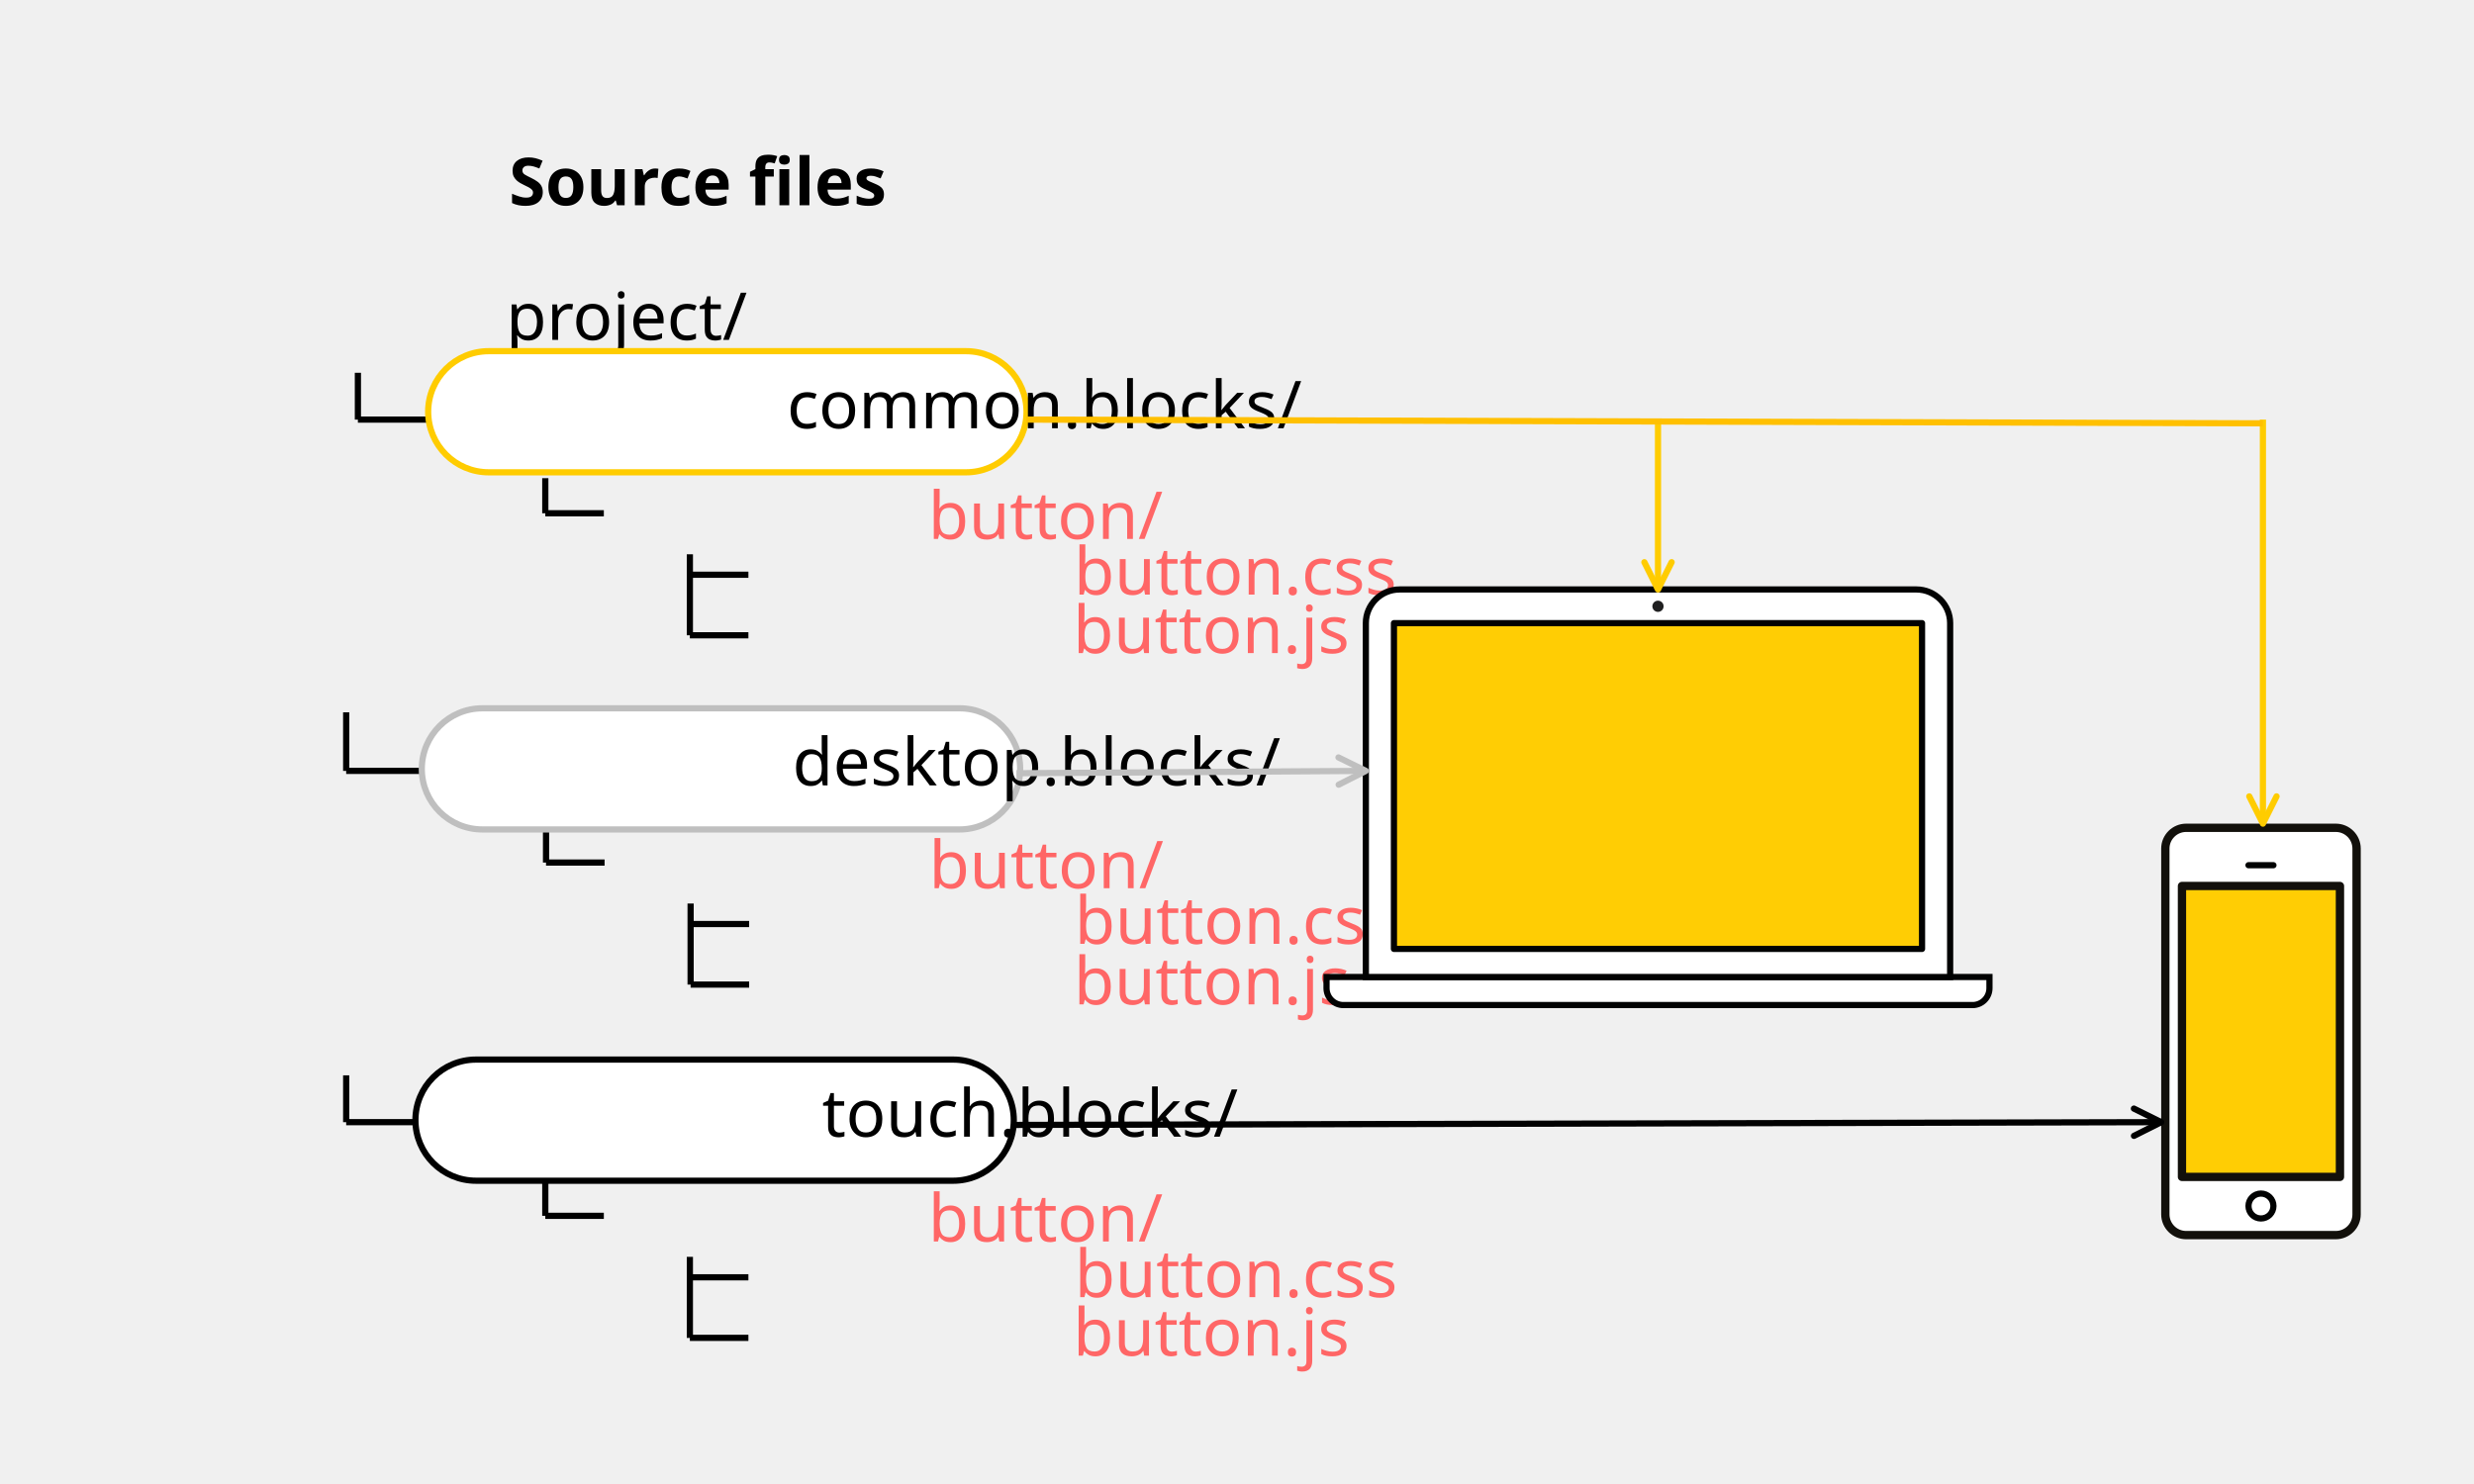
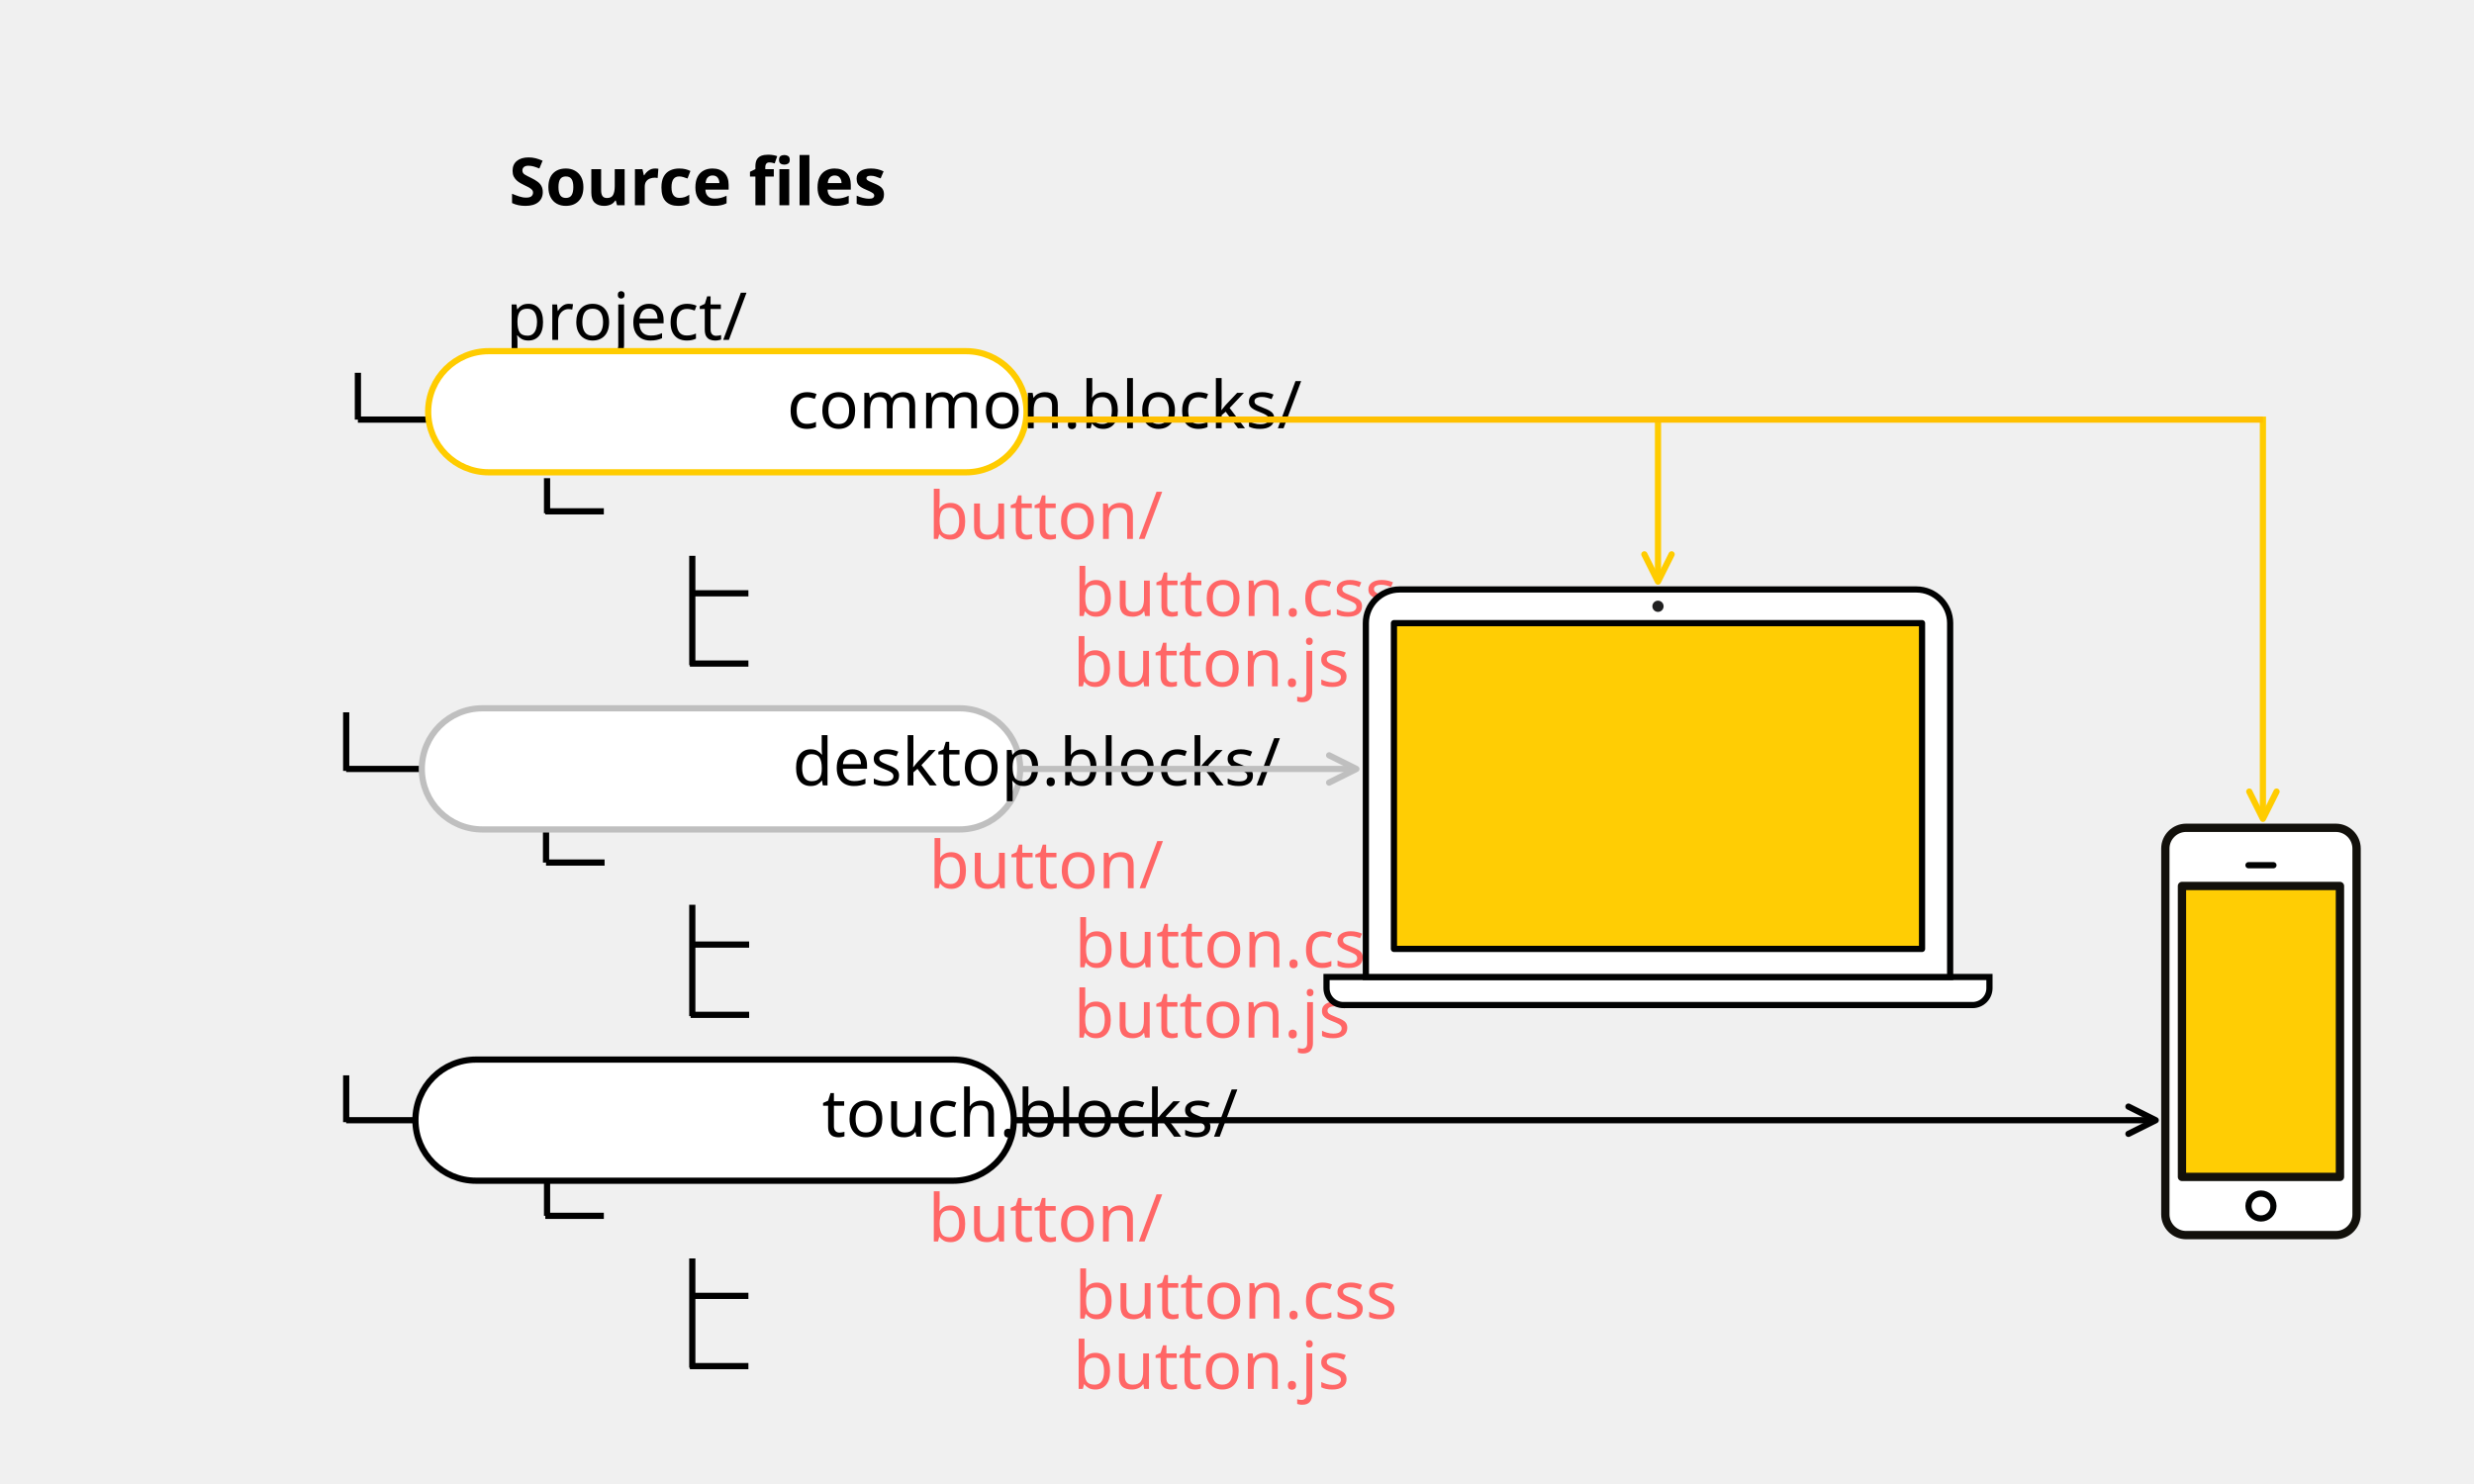
<svg xmlns="http://www.w3.org/2000/svg" xmlns:ns1="http://schemas.microsoft.com/visio/2003/SVGExtensions/" xmlns:xlink="http://www.w3.org/1999/xlink" width="8.316in" height="4.987in" viewBox="0 0 598.716 359.063" xml:space="preserve" color-interpolation-filters="sRGB" class="st29">
  <ns1:documentProperties ns1:langID="1049" ns1:metric="true" ns1:viewMarkup="false">
    <ns1:userDefs>
      <ns1:ud ns1:nameU="msvNoAutoConnect" ns1:val="VT0(0):26" />
      <ns1:ud ns1:nameU="msvConvertTheme" />
      <ns1:ud ns1:nameU="DocShowPicture" ns1:prompt="" ns1:val="VT0(1):26" />
      <ns1:ud ns1:nameU="visTLShowProps" ns1:prompt="" ns1:val="VT0(0):26" />
    </ns1:userDefs>
  </ns1:documentProperties>
  <style type="text/css">
	
		.st1 {fill:#ffcc00;stroke:none;stroke-linecap:round;stroke-linejoin:round;stroke-width:0.72}
		.st2 {fill:none;marker-end:url(#mrkr13-6);stroke:none;stroke-linecap:butt;stroke-width:1.5}
		.st3 {fill:#ffcc00;fill-opacity:1;stroke:#ffcc00;stroke-opacity:1;stroke-width:0.373}
		.st4 {fill:#000000;font-family:Yandex Sans Text Light;font-size:1.333em;font-weight:bold}
		.st5 {stroke:#000000;stroke-linecap:butt;stroke-width:1.5}
		.st6 {fill:#ff6666;font-family:Yandex Sans Text Light;font-size:1.333em}
		.st7 {fill:#000000;font-family:Yandex Sans Text Light;font-size:1.333em}
		.st8 {fill:#ffffff;marker-end:url(#mrkr13-136);stroke:#bfbfbf;stroke-linecap:butt;stroke-width:1.5}
		.st9 {fill:#bfbfbf;fill-opacity:1;stroke:#bfbfbf;stroke-opacity:1;stroke-width:0.373}
		.st10 {fill:#ffffff;marker-end:url(#mrkr13-6);stroke:#ffcc00;stroke-linecap:butt;stroke-width:1.5}
		.st11 {fill:#ffffff;marker-end:url(#mrkr13-145);stroke:#000000;stroke-linecap:butt;stroke-width:1.5}
		.st12 {fill:#000000;fill-opacity:1;stroke:#000000;stroke-opacity:1;stroke-width:0.373}
		.st13 {fill:#ffffff;stroke:#010202;stroke-linecap:butt;stroke-width:1.5}
		.st14 {fill:#202021;stroke:none;stroke-linecap:butt;stroke-width:1.5}
		.st15 {fill:#ffcc09;stroke:#010202;stroke-linecap:butt;stroke-width:1.5}
		.st16 {fill:none}
		.st17 {stroke:#010202;stroke-linecap:round;stroke-linejoin:round;stroke-width:1.5}
		.st18 {fill:#ffcd04;stroke:#010202;stroke-linecap:round;stroke-linejoin:round;stroke-width:1.5}
		.st19 {fill:#ffffff;stroke:none;stroke-linecap:butt;stroke-width:1.5}
		.st20 {fill:#12100b;stroke:none;stroke-linecap:butt;stroke-width:1.5}
		.st21 {fill:#ffcd04;stroke:none;stroke-linecap:butt;stroke-width:1.5}
		.st22 {marker-end:url(#mrkr3-198);stroke:#000000;stroke-linecap:butt;stroke-width:1.5}
		.st23 {fill:#000000;fill-opacity:1;stroke:#000000;stroke-opacity:1;stroke-width:0.455}
		.st24 {marker-end:url(#mrkr3-205);stroke:#bfbfbf;stroke-linecap:butt;stroke-width:1.5}
		.st25 {fill:#bfbfbf;fill-opacity:1;stroke:#bfbfbf;stroke-opacity:1;stroke-width:0.455}
		.st26 {marker-end:url(#mrkr3-212);stroke:#ffcc00;stroke-linecap:butt;stroke-width:1.5}
		.st27 {fill:#ffcc00;fill-opacity:1;stroke:#ffcc00;stroke-opacity:1;stroke-width:0.455}
		.st28 {stroke:#ffc000;stroke-linecap:butt;stroke-width:1.5}
		.st29 {fill:none;fill-rule:evenodd;font-size:12px;overflow:visible;stroke-linecap:square;stroke-miterlimit:3}
	
	</style>
  <defs id="Patterns_And_Gradients">
    <linearGradient id="grad0-11" x1="0" y1="0" x2="1" y2="0" gradientTransform="rotate(270 0.5 0.5)">
      <stop offset="0" stop-color="#f2f2f2" stop-opacity="1" />
      <stop offset="1" stop-color="#ffffff" stop-opacity="1" />
    </linearGradient>
-     <linearGradient id="grad0-222" x1="0" y1="0" x2="1" y2="0" gradientTransform="rotate(270 0.5 0.5)">
+     <linearGradient id="grad0-217" x1="0" y1="0" x2="1" y2="0" gradientTransform="rotate(270 0.5 0.5)">
      <stop offset="0" stop-color="#ffce3c" stop-opacity="1" />
      <stop offset="1" stop-color="#ffc000" stop-opacity="1" />
    </linearGradient>
  </defs>
  <defs id="Markers">
    <g id="lend13">
      <path d="M 3 1 L 0 0 L 3 -1 L 3 1 " style="stroke:none" />
    </g>
    <marker id="mrkr13-6" class="st3" ns1:arrowType="13" ns1:arrowSize="2" ns1:setback="8.04" refX="-8.04" orient="auto" markerUnits="strokeWidth" overflow="visible">
      <use xlink:href="#lend13" transform="scale(-2.68,-2.68) " />
    </marker>
    <marker id="mrkr13-136" class="st9" ns1:arrowType="13" ns1:arrowSize="2" ns1:setback="8.04" refX="-8.04" orient="auto" markerUnits="strokeWidth" overflow="visible">
      <use xlink:href="#lend13" transform="scale(-2.68,-2.68) " />
    </marker>
    <marker id="mrkr13-145" class="st12" ns1:arrowType="13" ns1:arrowSize="2" ns1:setback="8.04" refX="-8.04" orient="auto" markerUnits="strokeWidth" overflow="visible">
      <use xlink:href="#lend13" transform="scale(-2.68,-2.68) " />
    </marker>
    <g id="lend3">
      <path d="M 2 1 L 0 0 L 2 -1 " style="stroke-linecap:round;stroke-linejoin:round;fill:none" />
    </g>
    <marker id="mrkr3-198" class="st23" ns1:arrowType="3" ns1:arrowSize="1" orient="auto" markerUnits="strokeWidth" overflow="visible">
      <use xlink:href="#lend3" transform="scale(-2.2,-2.2) " />
    </marker>
    <marker id="mrkr3-205" class="st25" ns1:arrowType="3" ns1:arrowSize="1" orient="auto" markerUnits="strokeWidth" overflow="visible">
      <use xlink:href="#lend3" transform="scale(-2.2,-2.2) " />
    </marker>
    <marker id="mrkr3-212" class="st27" ns1:arrowType="3" ns1:arrowSize="1" orient="auto" markerUnits="strokeWidth" overflow="visible">
      <use xlink:href="#lend3" transform="scale(-2.2,-2.2) " />
    </marker>
  </defs>
  <g ns1:mID="4" ns1:index="2" ns1:groupContext="foregroundPage">
    <ns1:pageProperties ns1:drawingScale="0.0393701" ns1:pageScale="0.0393701" ns1:drawingUnits="24" ns1:shadowOffsetX="8.50394" ns1:shadowOffsetY="-8.50394" />
    <ns1:layer ns1:name="Flowchart" ns1:index="0" />
    <ns1:layer ns1:name="Connector" ns1:index="1" />
    <ns1:layer ns1:name="Соединительная линия" ns1:index="2" />
    <g id="shape1-1" ns1:mID="1" ns1:groupContext="shape" transform="translate(156.386,-328.35)">
      <path d="M0 359.06 L134.31 359.06 L0 359.06 Z" class="st1" />
    </g>
    <g id="shape4-3" ns1:mID="4" ns1:groupContext="shape" transform="translate(22.8189,-300.004)">
      <ns1:textBlock ns1:margins="rect(4,4,4,4)" ns1:tabSpace="42.5197" />
      <ns1:textRect cx="66.614" cy="344.889" width="133.23" height="28.346" />
      <rect x="0" y="330.716" width="133.228" height="28.346" class="st2" />
      <text x="25.49" y="349.69" class="st4" ns1:langID="1033">
        <ns1:paragraph ns1:horizAlign="1" />
        <ns1:tabList />Source files</text>
    </g>
-     <g id="shape5-8" ns1:mID="5" ns1:groupContext="shape" transform="translate(491.015,115.752) rotate(90)">
+     <g id="shape5-8" ns1:mID="5" ns1:groupContext="shape" transform="translate(491.44,115.752) rotate(90)">
      <path d="M0 359.06 L8.5 359.06" class="st5" />
    </g>
-     <g id="shape7-13" ns1:mID="7" ns1:groupContext="shape" transform="translate(131.953,-234.807)">
+     <g id="shape7-13" ns1:mID="7" ns1:groupContext="shape" transform="translate(131.953,-235.276)">
      <path d="M0 359.06 L14.17 359.06" class="st5" />
    </g>
    <g id="shape8-17" ns1:mID="8" ns1:groupContext="shape" transform="translate(134.747,-223.468)">
      <ns1:textBlock ns1:margins="rect(4,4,4,4)" ns1:tabSpace="42.5197" />
      <ns1:textRect cx="42.52" cy="349.141" width="85.04" height="19.843" />
      <rect x="0" y="339.22" width="85.039" height="19.843" class="st2" />
      <text x="15.01" y="353.94" class="st6" ns1:langID="1033">
        <ns1:paragraph ns1:horizAlign="1" />
        <ns1:tabList />button/</text>
    </g>
-     <g id="shape11-21" ns1:mID="11" ns1:groupContext="shape" transform="translate(166.94,-219.925)">
+     <g id="shape11-21" ns1:mID="11" ns1:groupContext="shape" transform="translate(166.94,-215.433)">
      <path d="M0 359.06 L14.17 359.06" class="st5" />
    </g>
    <g id="shape17-25" ns1:mID="17" ns1:groupContext="shape" transform="translate(33.4488,-271.657)">
      <ns1:textBlock ns1:margins="rect(4,4,4,4)" ns1:tabSpace="42.5197" />
      <ns1:textRect cx="42.52" cy="349.141" width="85.04" height="19.843" />
      <rect x="0" y="339.22" width="85.039" height="19.843" class="st2" />
      <text x="14.14" y="353.94" class="st7" ns1:langID="1033">
        <ns1:paragraph ns1:horizAlign="1" />
        <ns1:tabList />project/</text>
    </g>
    <g id="shape18-29" ns1:mID="18" ns1:groupContext="shape" transform="translate(86.5984,-257.484)">
      <path d="M0 359.06 L19.84 359.06" class="st5" />
    </g>
    <g id="shape19-33" ns1:mID="19" ns1:groupContext="shape" transform="translate(445.661,90.2399) rotate(90)">
      <path d="M0 359.06 L11.34 359.06" class="st5" />
    </g>
-     <g id="shape43-37" ns1:mID="43" ns1:groupContext="shape" transform="translate(526.003,134.177) rotate(90)">
-       <path d="M0 359.06 L19.62 359.06" class="st5" />
-     </g>
-     <g id="shape44-41" ns1:mID="44" ns1:groupContext="shape" transform="translate(174.472,-200.791)">
+     <g id="shape43-37" ns1:mID="43" ns1:groupContext="shape" transform="translate(526.59,134.559) rotate(90)">
+       <path d="M0 359.06 L26.46 359.06" class="st5" />
+     </g>
+     <g id="shape44-41" ns1:mID="44" ns1:groupContext="shape" transform="translate(174.472,-192.756)">
      <ns1:textBlock ns1:margins="rect(4,4,4,4)" ns1:tabSpace="42.5197" />
      <ns1:textRect cx="42.52" cy="354.102" width="85.04" height="9.921" />
      <rect x="0" y="349.141" width="85.039" height="9.921" class="st2" />
      <text x="10.34" y="358.9" class="st6" ns1:langID="1033">
        <ns1:paragraph ns1:horizAlign="1" />
        <ns1:tabList />button.js</text>
    </g>
-     <g id="shape45-45" ns1:mID="45" ns1:groupContext="shape" transform="translate(180.634,-214.964)">
+     <g id="shape45-45" ns1:mID="45" ns1:groupContext="shape" transform="translate(180.634,-209.764)">
      <ns1:textBlock ns1:margins="rect(4,4,4,4)" ns1:tabSpace="42.5197" />
      <ns1:textRect cx="42.52" cy="354.102" width="85.04" height="9.921" />
      <rect x="0" y="349.141" width="85.039" height="9.921" class="st2" />
      <text x="4.38" y="358.9" class="st6" ns1:langID="1033">
        <ns1:paragraph ns1:horizAlign="1" />
        <ns1:tabList />button.css</text>
    </g>
-     <g id="shape48-49" ns1:mID="48" ns1:groupContext="shape" transform="translate(166.94,-205.267)">
+     <g id="shape48-49" ns1:mID="48" ns1:groupContext="shape" transform="translate(166.94,-198.425)">
      <path d="M0 359.06 L14.17 359.06" class="st5" />
    </g>
    <g id="shape49-53" ns1:mID="49" ns1:groupContext="shape" transform="translate(491.194,190.46) rotate(90)">
      <path d="M0 359.06 L18.35 359.06" class="st5" />
    </g>
    <g id="shape51-57" ns1:mID="51" ns1:groupContext="shape" transform="translate(132.132,-150.252)">
      <path d="M0 359.06 L14.17 359.06" class="st5" />
    </g>
    <g id="shape52-61" ns1:mID="52" ns1:groupContext="shape" transform="translate(134.926,-138.914)">
      <ns1:textBlock ns1:margins="rect(4,4,4,4)" ns1:tabSpace="42.5197" />
      <ns1:textRect cx="42.52" cy="349.141" width="85.04" height="19.843" />
      <rect x="0" y="339.22" width="85.039" height="19.843" class="st2" />
      <text x="15.01" y="353.94" class="st6" ns1:langID="1033">
        <ns1:paragraph ns1:horizAlign="1" />
        <ns1:tabList />button/</text>
    </g>
-     <g id="shape53-65" ns1:mID="53" ns1:groupContext="shape" transform="translate(167.119,-135.37)">
-       <path d="M0 359.06 L14.17 359.06" class="st5" />
-     </g>
-     <g id="shape54-69" ns1:mID="54" ns1:groupContext="shape" transform="translate(83.7638,-172.445)">
+     <g id="shape53-65" ns1:mID="53" ns1:groupContext="shape" transform="translate(167.119,-130.394)">
+       <path d="M0 359.06 L14.17 359.06" class="st5" />
+     </g>
+     <g id="shape54-69" ns1:mID="54" ns1:groupContext="shape" transform="translate(83.7638,-172.913)">
      <path d="M0 359.06 L19.84 359.06" class="st5" />
    </g>
    <g id="shape55-73" ns1:mID="55" ns1:groupContext="shape" transform="translate(442.826,172.445) rotate(90)">
      <path d="M0 359.06 L14.17 359.06" class="st5" />
    </g>
-     <g id="shape56-77" ns1:mID="56" ns1:groupContext="shape" transform="translate(526.182,218.731) rotate(90)">
-       <path d="M0 359.06 L19.62 359.06" class="st5" />
-     </g>
-     <g id="shape57-81" ns1:mID="57" ns1:groupContext="shape" transform="translate(174.651,-115.752)">
+     <g id="shape56-77" ns1:mID="56" ns1:groupContext="shape" transform="translate(526.59,219.031) rotate(90)">
+       <path d="M0 359.06 L26.95 359.06" class="st5" />
+     </g>
+     <g id="shape57-81" ns1:mID="57" ns1:groupContext="shape" transform="translate(174.651,-107.717)">
      <ns1:textBlock ns1:margins="rect(4,4,4,4)" ns1:tabSpace="42.5197" />
      <ns1:textRect cx="42.52" cy="354.102" width="85.04" height="9.921" />
      <rect x="0" y="349.141" width="85.039" height="9.921" class="st2" />
      <text x="10.34" y="358.9" class="st6" ns1:langID="1033">
        <ns1:paragraph ns1:horizAlign="1" />
        <ns1:tabList />button.js</text>
    </g>
-     <g id="shape58-85" ns1:mID="58" ns1:groupContext="shape" transform="translate(180.813,-130.41)">
+     <g id="shape58-85" ns1:mID="58" ns1:groupContext="shape" transform="translate(180.813,-124.724)">
      <ns1:textBlock ns1:margins="rect(4,4,4,4)" ns1:tabSpace="42.5197" />
      <ns1:textRect cx="42.52" cy="354.102" width="85.04" height="9.921" />
      <rect x="0" y="349.141" width="85.039" height="9.921" class="st2" />
      <text x="4.38" y="358.9" class="st6" ns1:langID="1033">
        <ns1:paragraph ns1:horizAlign="1" />
        <ns1:tabList />button.css</text>
    </g>
-     <g id="shape59-89" ns1:mID="59" ns1:groupContext="shape" transform="translate(167.119,-120.712)">
-       <path d="M0 359.06 L14.17 359.06" class="st5" />
-     </g>
-     <g id="shape60-93" ns1:mID="60" ns1:groupContext="shape" transform="translate(491.015,276.133) rotate(90)">
+     <g id="shape59-89" ns1:mID="59" ns1:groupContext="shape" transform="translate(167.119,-113.386)">
+       <path d="M0 359.06 L14.17 359.06" class="st5" />
+     </g>
+     <g id="shape60-93" ns1:mID="60" ns1:groupContext="shape" transform="translate(491.44,276.133) rotate(90)">
      <path d="M0 359.06 L18.2 359.06" class="st5" />
    </g>
    <g id="shape62-97" ns1:mID="62" ns1:groupContext="shape" transform="translate(131.953,-64.7281)">
      <path d="M0 359.06 L14.17 359.06" class="st5" />
    </g>
    <g id="shape63-101" ns1:mID="63" ns1:groupContext="shape" transform="translate(134.747,-53.3895)">
      <ns1:textBlock ns1:margins="rect(4,4,4,4)" ns1:tabSpace="42.5197" />
      <ns1:textRect cx="42.52" cy="349.141" width="85.04" height="19.843" />
      <rect x="0" y="339.22" width="85.039" height="19.843" class="st2" />
      <text x="15.01" y="353.94" class="st6" ns1:langID="1033">
        <ns1:paragraph ns1:horizAlign="1" />
        <ns1:tabList />button/</text>
    </g>
-     <g id="shape64-105" ns1:mID="64" ns1:groupContext="shape" transform="translate(166.94,-49.8462)">
-       <path d="M0 359.06 L14.17 359.06" class="st5" />
-     </g>
-     <g id="shape65-109" ns1:mID="65" ns1:groupContext="shape" transform="translate(83.7638,-87.4053)">
+     <g id="shape64-105" ns1:mID="64" ns1:groupContext="shape" transform="translate(166.94,-45.3543)">
+       <path d="M0 359.06 L14.17 359.06" class="st5" />
+     </g>
+     <g id="shape65-109" ns1:mID="65" ns1:groupContext="shape" transform="translate(83.7638,-87.874)">
      <path d="M0 359.06 L19.84 359.06" class="st5" />
    </g>
    <g id="shape66-113" ns1:mID="66" ns1:groupContext="shape" transform="translate(442.826,260.319) rotate(90)">
      <path d="M0 359.06 L11.34 359.06" class="st5" />
    </g>
-     <g id="shape67-117" ns1:mID="67" ns1:groupContext="shape" transform="translate(526.003,304.256) rotate(90)">
-       <path d="M0 359.06 L19.62 359.06" class="st5" />
-     </g>
-     <g id="shape68-121" ns1:mID="68" ns1:groupContext="shape" transform="translate(174.472,-30.7124)">
+     <g id="shape67-117" ns1:mID="67" ns1:groupContext="shape" transform="translate(526.59,304.637) rotate(90)">
+       <path d="M0 359.06 L26.46 359.06" class="st5" />
+     </g>
+     <g id="shape68-121" ns1:mID="68" ns1:groupContext="shape" transform="translate(174.472,-22.6772)">
      <ns1:textBlock ns1:margins="rect(4,4,4,4)" ns1:tabSpace="42.5197" />
      <ns1:textRect cx="42.52" cy="354.102" width="85.04" height="9.921" />
      <rect x="0" y="349.141" width="85.039" height="9.921" class="st2" />
      <text x="10.34" y="358.9" class="st6" ns1:langID="1033">
        <ns1:paragraph ns1:horizAlign="1" />
        <ns1:tabList />button.js</text>
    </g>
-     <g id="shape69-125" ns1:mID="69" ns1:groupContext="shape" transform="translate(180.813,-44.8856)">
+     <g id="shape69-125" ns1:mID="69" ns1:groupContext="shape" transform="translate(180.813,-39.685)">
      <ns1:textBlock ns1:margins="rect(4,4,4,4)" ns1:tabSpace="42.5197" />
      <ns1:textRect cx="42.52" cy="354.102" width="85.04" height="9.921" />
      <rect x="0" y="349.141" width="85.039" height="9.921" class="st2" />
      <text x="4.38" y="358.9" class="st6" ns1:langID="1033">
        <ns1:paragraph ns1:horizAlign="1" />
        <ns1:tabList />button.css</text>
    </g>
-     <g id="shape70-129" ns1:mID="70" ns1:groupContext="shape" transform="translate(166.94,-35.1881)">
+     <g id="shape70-129" ns1:mID="70" ns1:groupContext="shape" transform="translate(166.94,-28.3465)">
      <path d="M0 359.06 L14.17 359.06" class="st5" />
    </g>
    <g id="shape73-133" ns1:mID="73" ns1:groupContext="shape" transform="translate(102.066,-158.271)">
      <ns1:textBlock ns1:margins="rect(4,4,4,4)" ns1:tabSpace="42.5197" />
      <ns1:textRect cx="72.407" cy="344.401" width="144.82" height="29.324" />
      <rect x="0" y="329.739" width="144.813" height="29.324" rx="14.662" ry="14.662" class="st8" />
      <text x="14.84" y="348.4" class="st7" ns1:langID="1033">
        <ns1:paragraph ns1:spLine="-1" ns1:horizAlign="1" />
        <ns1:tabList />desktop.blocks/</text>
    </g>
    <g id="shape74-138" ns1:mID="74" ns1:groupContext="shape" transform="translate(103.606,-244.728)">
      <ns1:textBlock ns1:margins="rect(4,4,4,4)" ns1:tabSpace="42.5197" />
      <ns1:textRect cx="72.407" cy="344.401" width="144.82" height="29.324" />
      <rect x="0" y="329.739" width="144.813" height="29.324" rx="14.662" ry="14.662" class="st10" />
      <text x="11.98" y="348.4" class="st7" ns1:langID="1033">
        <ns1:paragraph ns1:spLine="-1" ns1:horizAlign="1" />
        <ns1:tabList />common.blocks/</text>
    </g>
    <g id="shape77-142" ns1:mID="77" ns1:groupContext="shape" transform="translate(100.525,-73.232)">
      <ns1:textBlock ns1:margins="rect(4,4,4,4)" ns1:tabSpace="42.5197" />
      <ns1:textRect cx="72.407" cy="344.401" width="144.82" height="29.324" />
      <rect x="0" y="329.739" width="144.813" height="29.324" rx="14.662" ry="14.662" class="st11" />
      <text x="23.54" y="348.4" class="st7" ns1:langID="1033">
        <ns1:paragraph ns1:spLine="-1" ns1:horizAlign="1" />
        <ns1:tabList />touch.blocks/</text>
    </g>
    <g id="group87-147" transform="translate(321.024,-115.752)" ns1:mID="87" ns1:groupContext="group">
      <g id="group88-148" ns1:mID="88" ns1:groupContext="group">
        <g id="shape89-149" ns1:mID="89" ns1:groupContext="shape">
          <path d="M85.66 352.26 L69.34 352.26 L0 352.26 L0 353.62 L0 354.98 C-0 357.23 1.84 359.06 4.08 359.06 L156.36          359.06 C158.61 359.06 160.44 357.23 160.44 354.98 L160.44 353.62 L160.44 352.26 L85.66 352.26 Z" class="st13" />
        </g>
        <g id="shape90-151" ns1:mID="90" ns1:groupContext="shape" transform="translate(9.51768,-6.79835)">
          <path d="M133.25 265.25 L8.16 265.25 C3.67 265.25 0 268.92 0 273.4 L0 359.06 L59.83 359.06 L66.62 359.06 L67.98          359.06 L76.14 359.06 L141.41 359.06 L141.41 273.4 C141.41 268.92 137.73 265.25 133.25 265.25 Z" class="st13" />
        </g>
        <g id="shape91-153" ns1:mID="91" ns1:groupContext="shape" transform="translate(78.8608,-95.1768)">
          <path d="M2.72 357.7 C2.72 358.45 2.11 359.06 1.36 359.06 C0.61 359.06 0 358.45 0 357.7 C0 356.95 0.61 356.34          1.36 356.34 C2.11 356.34 2.72 356.95 2.72 357.7 Z" class="st14" />
        </g>
        <g id="group92-155" transform="translate(50.3078,-27.1934)" ns1:mID="92" ns1:groupContext="group">
          <g id="shape93-156" ns1:mID="93" ns1:groupContext="shape">
            <path d="M35.35 334.59 L24.47 334.59 C24.47 318.27 33.99 306.04 33.99 306.04 L4.08 306.04 C1.84 306.04 0           307.87 0 310.11 L0 354.98 C-0 357.23 1.84 359.06 4.08 359.06 L35.96 359.06 C32.97 346.42 35.35           334.59 35.35 334.59 Z" class="st15" />
          </g>
          <g id="group94-158" transform="translate(8.15801,0)" ns1:mID="94" ns1:groupContext="group">
            <g id="shape95-159" ns1:mID="95" ns1:groupContext="shape" transform="translate(2.51799E-013,-12.237)">
              <path d="M0 353.62 C-0 353.62 9.52 359.06 21.75 359.06 C33.99 359.06 43.51 353.62 43.51 353.62 L0 353.62            Z" class="st16" />
              <path d="M0 353.62 C-0 353.62 9.52 359.06 21.75 359.06 C33.99 359.06 43.51 353.62 43.51 353.62" class="st17" />
            </g>
            <g id="shape96-162" ns1:mID="96" ns1:groupContext="shape" transform="translate(6.79835,-36.7111)">
              <path d="M0 353.62 L0 359.06 L0 353.62 Z" class="st16" />
              <path d="M0 353.62 L0 359.06" class="st17" />
            </g>
            <g id="shape97-165" ns1:mID="97" ns1:groupContext="shape" transform="translate(33.9917,-36.7111)">
              <path d="M0 353.62 L0 359.06 L0 353.62 Z" class="st16" />
              <path d="M0 353.62 L0 359.06" class="st17" />
            </g>
            <g id="shape98-168" ns1:mID="98" ns1:groupContext="shape" transform="translate(25.8337,0)">
              <path d="M1.97 359.06 L21.75 359.06 C24 359.06 25.83 357.23 25.83 354.98 L25.83 310.11 C25.83 307.87            24 306.04 21.75 306.04 L0 306.04 L1.97 359.06 Z" class="st16" />
              <path d="M1.97 359.06 L21.75 359.06 C24 359.06 25.83 357.23 25.83 354.98 L25.83 310.11 C25.83 307.87            24 306.04 21.75 306.04 L0 306.04" class="st17" />
            </g>
          </g>
        </g>
        <g id="shape99-171" ns1:mID="99" ns1:groupContext="shape" transform="translate(16.316,-13.5967)">
          <rect x="0" y="280.202" width="127.809" height="78.861" class="st18" />
        </g>
      </g>
    </g>
    <g id="group100-173" transform="translate(523.027,-59.0588)" ns1:mID="100" ns1:groupContext="group">
      <g id="group101-174" ns1:mID="101" ns1:groupContext="group">
        <g id="group102-175" ns1:mID="102" ns1:groupContext="group">
          <g id="shape103-176" ns1:mID="103" ns1:groupContext="shape" transform="translate(1.00616,-1.00616)">
            <path d="M5.03 359.06 C2.26 359.06 0 356.8 0 354.03 L0 265.49 C0 262.72 2.26 260.46 5.03 260.46 L41.25 260.46           C44.02 260.46 46.28 262.72 46.28 265.49 L46.28 354.03 C46.28 356.8 44.02 359.06 41.25 359.06           L5.03 359.06 Z" class="st19" />
          </g>
          <g id="shape104-178" ns1:mID="104" ns1:groupContext="shape">
            <path d="M42.26 260.46 C44.47 260.46 46.28 262.27 46.28 264.48 L46.28 353.03 C46.28 355.24 44.47 357.05 42.26           357.05 L6.04 357.05 C3.82 357.05 2.01 355.24 2.01 353.03 L2.01 264.48 C2.01 262.27 3.82 260.46           6.04 260.46 L42.26 260.46 ZM42.26 258.45 L6.04 258.45 C2.72 258.45 0 261.16 0 264.48 L0 353.03           C-0 356.35 2.72 359.06 6.04 359.06 L42.26 359.06 C45.58 359.06 48.3 356.35 48.3 353.03 L48.3           264.48 C48.3 261.16 45.58 258.45 42.26 258.45 Z" class="st20" />
          </g>
        </g>
        <g id="group105-180" transform="translate(4.02462,-14.0862)" ns1:mID="105" ns1:groupContext="group">
          <g id="shape106-181" ns1:mID="106" ns1:groupContext="shape" transform="translate(1.00616,-1.00616)">
            <rect x="0" y="288.632" width="38.234" height="70.431" class="st21" />
          </g>
          <g id="shape107-183" ns1:mID="107" ns1:groupContext="shape">
            <path d="M38.23 288.63 L38.23 357.05 L2.01 357.05 L2.01 288.63 L38.23 288.63 ZM39.24 286.62 L1.01 286.62           C0.45 286.62 0 287.07 0 287.63 L0 358.06 C0 358.61 0.45 359.06 1.01 359.06 L39.24 359.06 C39.79           359.06 40.25 358.61 40.25 358.06 L40.25 287.63 C40.25 287.07 39.79 286.62 39.24 286.62 Z" class="st20" />
          </g>
        </g>
        <g id="shape108-185" ns1:mID="108" ns1:groupContext="shape" transform="translate(21.1293,-5.03078)">
          <ellipse cx="3.018" cy="356.044" rx="3.018" ry="3.018" class="st13" />
        </g>
        <g id="shape109-187" ns1:mID="109" ns1:groupContext="shape" transform="translate(27.1662,627.571) rotate(180)">
          <path d="M0 359.06 L6.04 359.06" class="st17" />
        </g>
        <g id="shape110-190" ns1:mID="110" ns1:groupContext="shape" transform="translate(18.1108,-90.554)">
					</g>
        <g id="shape111-191" ns1:mID="111" ns1:groupContext="shape" transform="translate(24.1477,-94.5786)">
					</g>
      </g>
    </g>
-     <g id="shape112-192" ns1:mID="112" ns1:groupContext="shape" transform="translate(244.429,-86.7363) rotate(-0.137798)">
-       <path d="M0 359.06 L277.74 359.06" class="st22" />
-     </g>
-     <g id="shape113-199" ns1:mID="113" ns1:groupContext="shape" transform="translate(243.568,-171.866) rotate(-0.38663)">
-       <path d="M0 359.06 L84.55 359.06" class="st24" />
+     <g id="shape112-192" ns1:mID="112" ns1:groupContext="shape" transform="translate(245.293,-87.874)">
+       <path d="M0 359.06 L276.41 359.06" class="st22" />
+     </g>
+     <g id="shape113-199" ns1:mID="113" ns1:groupContext="shape" transform="translate(246.331,-172.913)">
+       <path d="M0 359.06 L81.92 359.06" class="st24" />
    </g>
    <g id="shape115-206" ns1:mID="115" ns1:groupContext="shape" transform="translate(760.307,101.578) rotate(90)">
-       <path d="M0 359.06 L41.12 359.06" class="st26" />
-     </g>
-     <g id="shape116-213" ns1:mID="116" ns1:groupContext="shape" transform="translate(906.709,101.578) rotate(90)">
-       <path d="M0 359.06 L97.81 359.06" class="st26" />
-     </g>
-     <g id="shape117-219" ns1:mID="117" ns1:groupContext="shape" transform="translate(249.475,-257.482) rotate(0.173772)">
+       <path d="M0 359.06 L39.22 359.06" class="st26" />
+     </g>
+     <g id="shape116-213" ns1:mID="116" ns1:groupContext="shape" transform="translate(906.709,100.839) rotate(90)">
+       <path d="M0 359.06 L97.39 359.06" class="st26" />
+     </g>
+     <g id="shape117-220" ns1:mID="117" ns1:groupContext="shape" transform="translate(248.386,-257.484)">
      <path d="M0 359.06 L299.26 359.06" class="st28" />
    </g>
  </g>
</svg>
